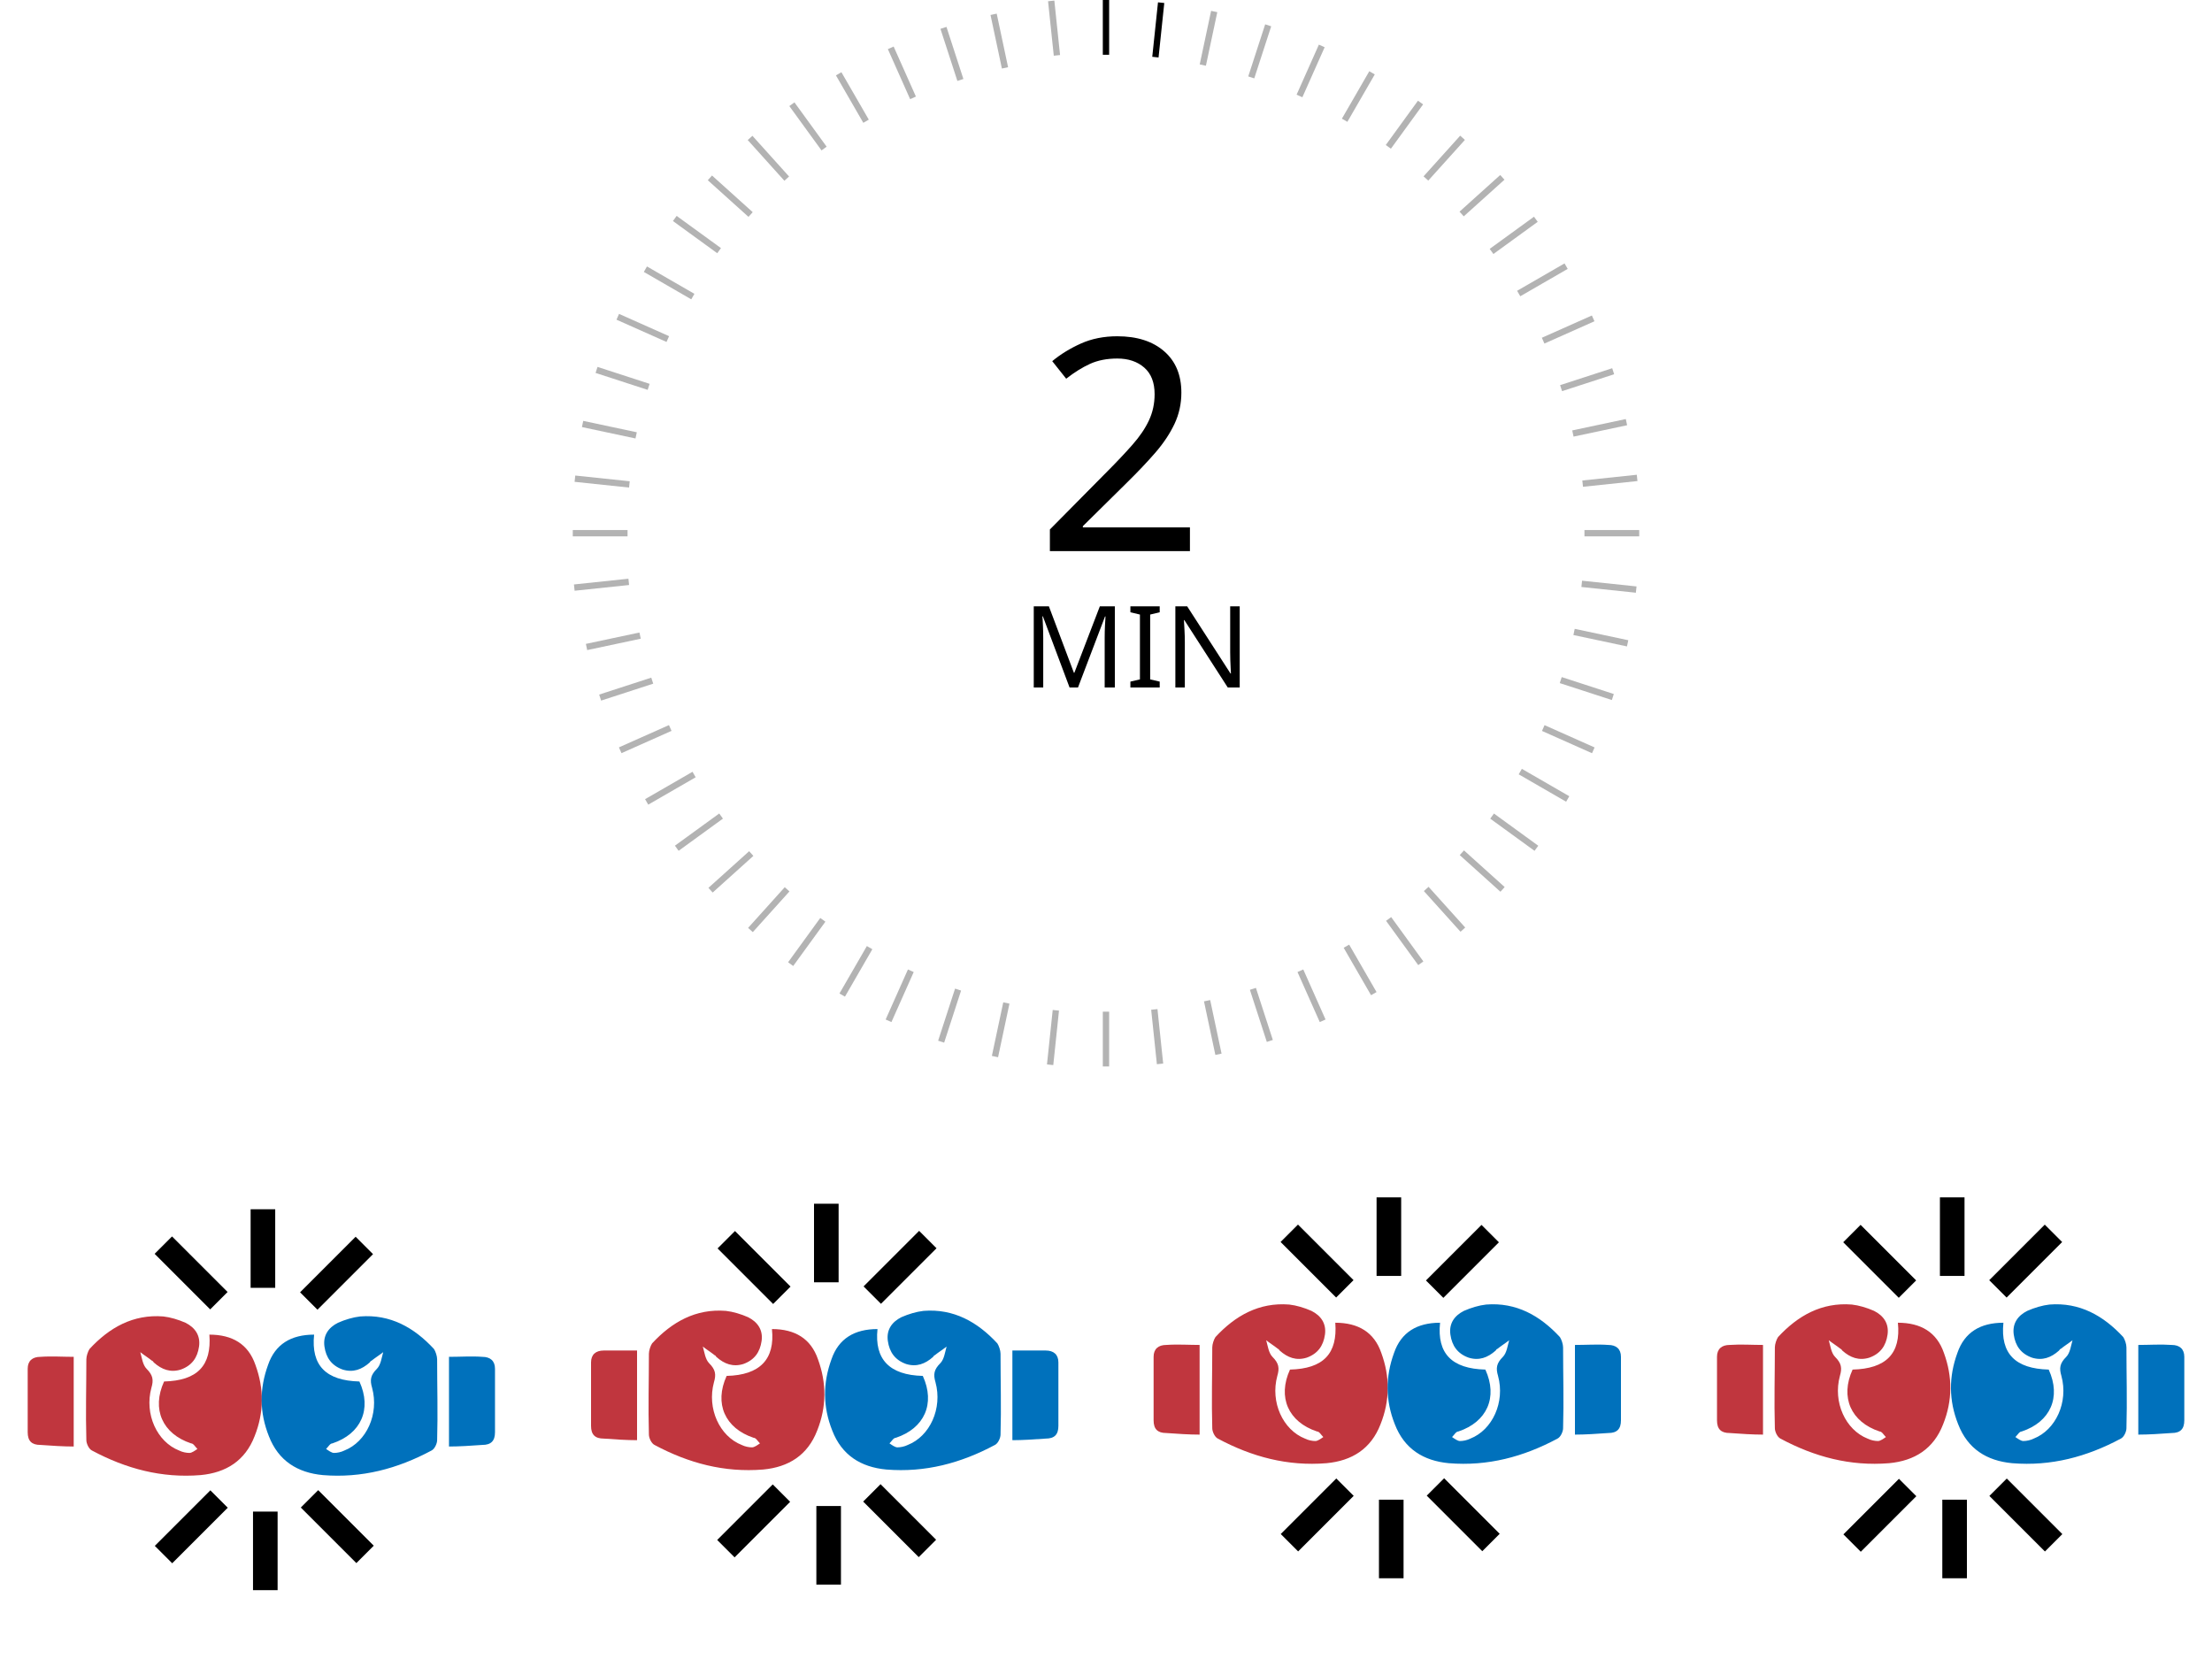
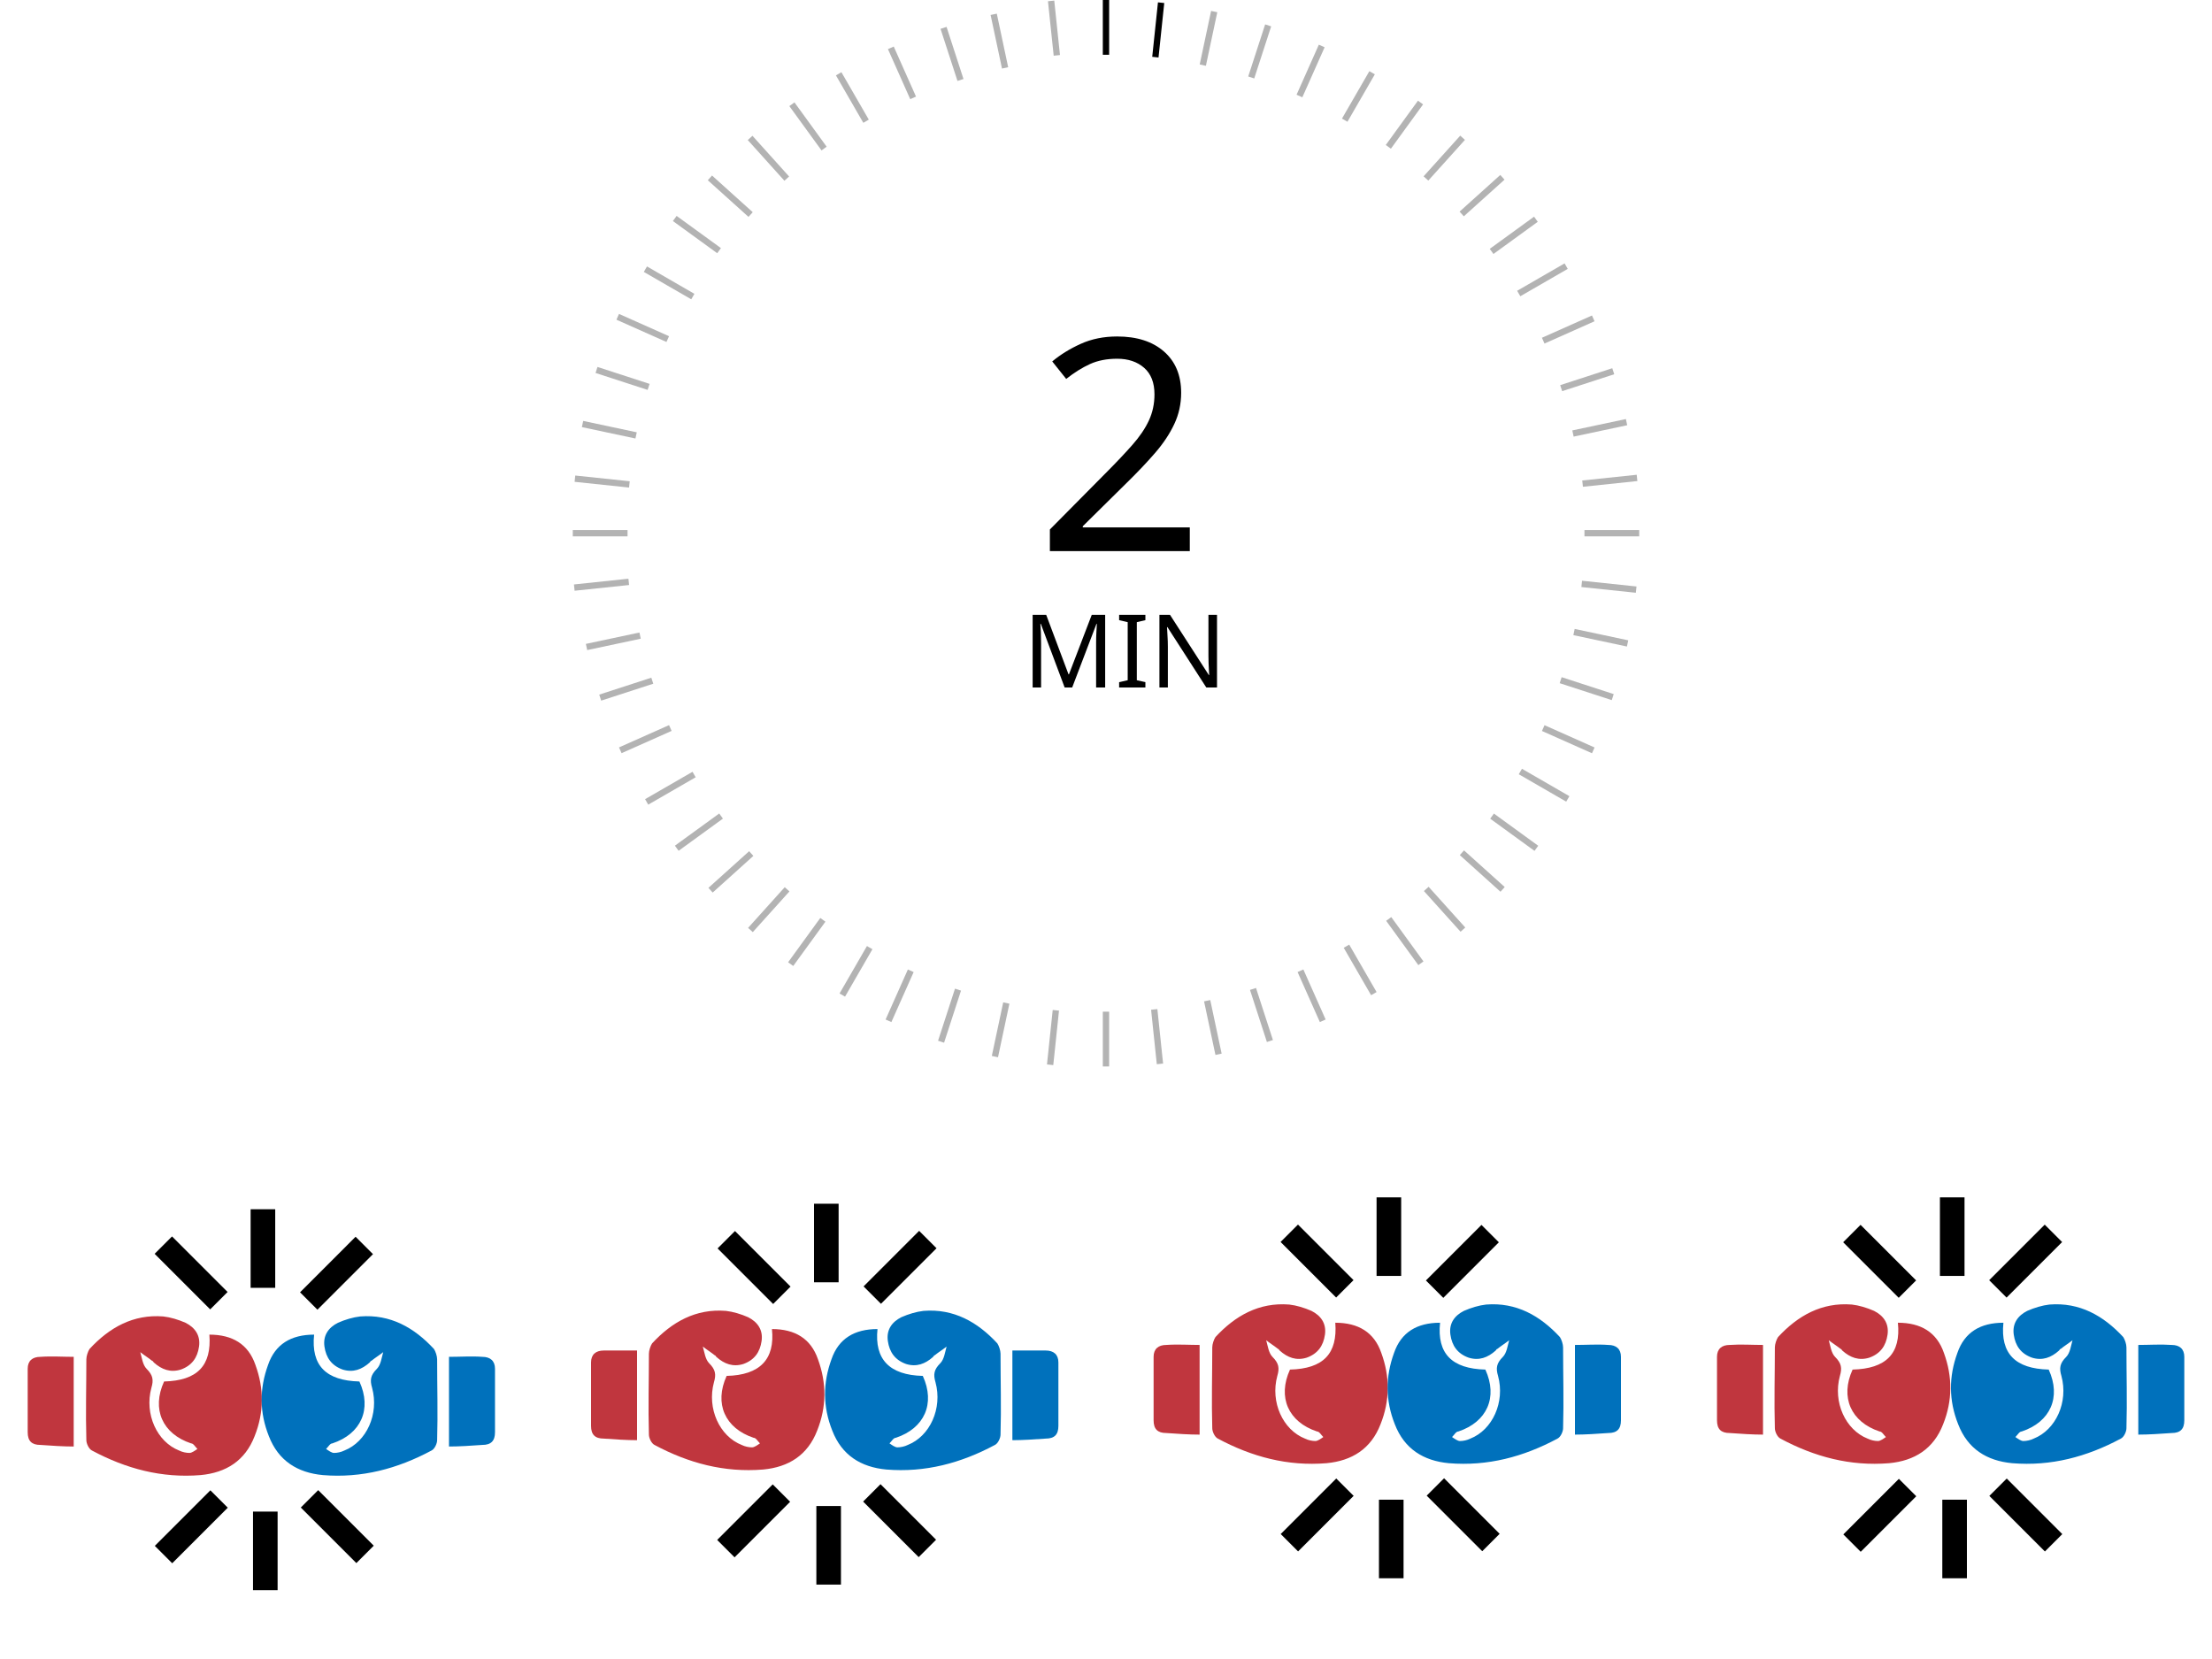
<svg xmlns="http://www.w3.org/2000/svg" version="1.1" id="Capa_1" x="0px" y="0px" viewBox="0 0 500 375" style="enable-background:new 0 0 500 375;" xml:space="preserve">
  <style type="text/css">
	.st0{fill:#C0363E;}
	.st1{fill:#0071BC;}
	.st2{fill:#B3B3B3;}
- 	.st3{font-family:'BarlowSemiCondensed-Light';}
- 	.st4{font-size:67.072px;}
- 	.st5{font-size:25.687px;}
+ 	.st3{font-family:'Arial-BoldMT';}
+ 	.st4{font-size:67px;}
+ 	.st5{font-family:'ArialMT';}
+ 	.st6{font-size:23px;}
</style>
  <g>
    <g>
      <g>
        <path class="st0" d="M47.33,301.68c5.2,0,8.79,2.15,10.4,6.82c1.97,5.38,1.97,10.76-0.18,16.14c-2.15,5.56-6.46,8.25-12.2,8.79     c-8.79,0.72-16.86-1.43-24.57-5.56c-0.72-0.36-1.26-1.61-1.26-2.33c-0.18-6.1,0-12.2,0-18.29c0-0.72,0.36-1.79,0.72-2.33     c4.48-4.84,9.86-7.89,16.68-7.35c1.61,0.18,3.41,0.72,5.02,1.43c2.15,1.08,3.41,2.87,3.05,5.38s-1.61,4.3-4.13,5.2     c-2.33,0.72-4.3,0-6.1-1.61c-0.18-0.18-0.18-0.36-0.36-0.36c-0.9-0.72-1.79-1.26-2.69-1.97c0.36,1.26,0.54,2.87,1.43,3.77     c1.43,1.43,1.61,2.51,1.08,4.3c-1.61,5.92,1.26,12.2,6.28,14.17c0.72,0.36,1.61,0.54,2.33,0.54c0.54,0,1.26-0.54,1.79-0.9     c-0.54-0.54-0.9-1.26-1.43-1.26c-6.46-2.15-8.97-7.71-6.1-13.99C44.64,312.08,47.86,308.67,47.33,301.68z" />
        <path class="st0" d="M16.66,306.7c0,6.82,0,13.27,0,20.27c-2.33,0-5.02-0.18-7.53-0.36c-1.97,0-2.87-0.9-2.87-2.87     c0-4.84,0-9.69,0-14.35c0-1.79,1.08-2.69,2.87-2.69C11.63,306.52,14.32,306.7,16.66,306.7z" />
        <g>
          <path class="st1" d="M71,301.68c-5.2,0-8.79,2.15-10.4,6.82c-1.97,5.38-1.97,10.76,0.18,16.14c2.15,5.56,6.46,8.25,12.2,8.79      c8.79,0.72,16.86-1.43,24.57-5.56c0.72-0.36,1.26-1.61,1.26-2.33c0.18-6.1,0-12.2,0-18.29c0-0.72-0.36-1.79-0.72-2.33      c-4.48-4.84-9.86-7.89-16.68-7.35c-1.61,0.18-3.41,0.72-5.02,1.43c-2.15,1.08-3.41,2.87-3.05,5.38s1.61,4.3,4.13,5.2      c2.33,0.72,4.3,0,6.1-1.61c0.18-0.18,0.18-0.36,0.36-0.36c0.9-0.72,1.79-1.26,2.69-1.97c-0.36,1.26-0.54,2.87-1.43,3.77      c-1.43,1.43-1.61,2.51-1.08,4.3c1.61,5.92-1.26,12.2-6.28,14.17c-0.72,0.36-1.61,0.54-2.33,0.54c-0.54,0-1.26-0.54-1.79-0.9      c0.54-0.54,0.9-1.26,1.43-1.26c6.46-2.15,8.97-7.71,6.1-13.99C73.69,312.08,70.28,308.67,71,301.68z" />
          <path class="st1" d="M101.49,306.7c0,6.82,0,13.27,0,20.27c2.33,0,5.02-0.18,7.53-0.36c1.97,0,2.87-0.9,2.87-2.87      c0-4.84,0-9.69,0-14.35c0-1.79-1.08-2.69-2.87-2.69C106.69,306.52,104,306.7,101.49,306.7z" />
        </g>
        <rect x="56.65" y="273.34" width="5.56" height="17.76" />
-         <rect x="67.2" y="285.02" transform="matrix(0.7071 -0.7071 0.7071 0.7071 -181.225 138.091)" width="17.76" height="5.56" />
-         <rect x="40.42" y="278.85" transform="matrix(0.7071 -0.7071 0.7071 0.7071 -190.8019 114.8219)" width="5.56" height="17.76" />
+         <rect x="67.19" y="285.02" transform="matrix(0.7071 -0.7071 0.7071 0.7071 -181.2258 138.0847)" width="17.76" height="5.56" />
+         <rect x="40.42" y="278.85" transform="matrix(0.7071 -0.7071 0.7071 0.7071 -190.8014 114.8189)" width="5.56" height="17.76" />
        <rect x="57.19" y="341.68" width="5.56" height="17.76" />
-         <rect x="34.36" y="342.34" transform="matrix(0.7071 -0.7071 0.7071 0.7071 -231.3716 131.6578)" width="17.76" height="5.56" />
-         <rect x="73.46" y="336.2" transform="matrix(0.7071 -0.7071 0.7071 0.7071 -221.6753 154.9814)" width="5.56" height="17.76" />
+         <rect x="34.36" y="342.34" transform="matrix(0.7071 -0.7071 0.7071 0.7071 -231.3692 131.6564)" width="17.76" height="5.56" />
+         <rect x="73.46" y="336.2" transform="matrix(0.7071 -0.7071 0.7071 0.7071 -221.677 154.9796)" width="5.56" height="17.76" />
      </g>
      <g>
        <path class="st0" d="M174.49,300.42c5.2,0,8.79,2.15,10.4,6.82c1.97,5.38,1.97,10.76-0.18,16.14c-2.15,5.56-6.46,8.25-12.2,8.79     c-8.79,0.72-16.86-1.43-24.57-5.56c-0.72-0.36-1.26-1.61-1.26-2.33c-0.18-6.1,0-12.2,0-18.29c0-0.72,0.36-1.79,0.72-2.33     c4.48-4.84,9.86-7.89,16.68-7.35c1.61,0.18,3.41,0.72,5.02,1.43c2.15,1.08,3.41,2.87,3.05,5.38s-1.61,4.3-4.13,5.2     c-2.33,0.72-4.3,0-6.1-1.61c-0.18-0.18-0.18-0.36-0.36-0.36c-0.9-0.72-1.79-1.26-2.69-1.97c0.36,1.26,0.54,2.87,1.43,3.77     c1.43,1.43,1.61,2.51,1.08,4.3c-1.61,5.92,1.26,12.2,6.28,14.17c0.72,0.36,1.61,0.54,2.33,0.54c0.54,0,1.26-0.54,1.79-0.9     c-0.54-0.54-0.9-1.26-1.43-1.26c-6.46-2.15-8.97-7.71-6.1-13.99C171.8,310.83,175.21,307.24,174.49,300.42z" />
        <path class="st0" d="M144,305.27c0,6.82,0,13.27,0,20.27c-2.33,0-5.02-0.18-7.53-0.36c-1.97,0-2.87-0.9-2.87-2.87     c0-4.84,0-9.69,0-14.35c0-1.79,1.08-2.69,2.87-2.69C138.98,305.27,141.49,305.27,144,305.27z" />
        <g>
          <path class="st1" d="M198.35,300.42c-5.2,0-8.79,2.15-10.4,6.82c-1.97,5.38-1.97,10.76,0.18,16.14      c2.15,5.56,6.46,8.25,12.2,8.79c8.79,0.72,16.86-1.43,24.57-5.56c0.72-0.36,1.26-1.61,1.26-2.33c0.18-6.1,0-12.2,0-18.29      c0-0.72-0.36-1.79-0.72-2.33c-4.48-4.84-9.86-7.89-16.68-7.35c-1.61,0.18-3.41,0.72-5.02,1.43c-2.15,1.08-3.41,2.87-3.05,5.38      s1.61,4.3,4.13,5.2c2.33,0.72,4.3,0,6.1-1.61c0.18-0.18,0.18-0.36,0.36-0.36c0.9-0.72,1.79-1.26,2.69-1.97      c-0.36,1.26-0.54,2.87-1.43,3.77c-1.43,1.43-1.61,2.51-1.08,4.3c1.61,5.92-1.26,12.2-6.28,14.17c-0.72,0.36-1.61,0.54-2.33,0.54      c-0.54,0-1.26-0.54-1.79-0.9c0.54-0.54,0.9-1.26,1.43-1.26c6.46-2.15,8.97-7.71,6.1-13.99      C201.04,310.83,197.63,307.24,198.35,300.42z" />
          <path class="st1" d="M228.84,305.27c0,6.82,0,13.27,0,20.27c2.33,0,5.02-0.18,7.53-0.36c1.97,0,2.87-0.9,2.87-2.87      c0-4.84,0-9.69,0-14.35c0-1.79-1.08-2.69-2.87-2.69C233.86,305.27,231.35,305.27,228.84,305.27z" />
        </g>
        <rect x="184" y="272.09" width="5.56" height="17.76" />
-         <rect x="194.57" y="283.69" transform="matrix(0.7071 -0.7071 0.7071 0.7071 -142.9764 227.7644)" width="17.76" height="5.56" />
-         <rect x="167.67" y="277.63" transform="matrix(0.7071 -0.7071 0.7071 0.7071 -152.6704 204.4404)" width="5.56" height="17.76" />
+         <rect x="194.57" y="283.69" transform="matrix(0.7071 -0.7071 0.7071 0.7071 -142.9738 227.7627)" width="17.76" height="5.56" />
+         <rect x="167.67" y="277.63" transform="matrix(0.7071 -0.7071 0.7071 0.7071 -152.6667 204.4406)" width="5.56" height="17.76" />
        <rect x="184.53" y="340.42" width="5.56" height="17.76" />
-         <rect x="161.48" y="341" transform="matrix(0.7071 -0.7071 0.7071 0.7071 -193.1897 221.1558)" width="17.76" height="5.56" />
-         <rect x="200.58" y="334.85" transform="matrix(0.7071 -0.7071 0.7071 0.7071 -183.4928 244.4722)" width="5.56" height="17.76" />
+         <rect x="161.48" y="341" transform="matrix(0.7071 -0.7071 0.7071 0.7071 -193.1919 221.1497)" width="17.76" height="5.56" />
+         <rect x="200.57" y="334.85" transform="matrix(0.7071 -0.7071 0.7071 0.7071 -183.4954 244.4662)" width="5.56" height="17.76" />
      </g>
      <g>
        <path class="st0" d="M301.83,298.99c5.2,0,8.79,2.15,10.4,6.82c1.97,5.38,1.97,10.76-0.18,16.14c-2.15,5.56-6.46,8.25-12.2,8.79     c-8.79,0.72-16.86-1.43-24.57-5.56c-0.72-0.36-1.26-1.61-1.26-2.33c-0.18-6.1,0-12.2,0-18.29c0-0.72,0.36-1.79,0.72-2.33     c4.48-4.84,9.86-7.89,16.68-7.35c1.61,0.18,3.41,0.72,5.02,1.43c2.15,1.08,3.41,2.87,3.05,5.38s-1.61,4.3-4.13,5.2     c-2.33,0.72-4.3,0-6.1-1.61c-0.18-0.18-0.18-0.36-0.36-0.36c-0.9-0.72-1.79-1.26-2.69-1.97c0.36,1.26,0.54,2.87,1.43,3.77     c1.43,1.43,1.61,2.51,1.08,4.3c-1.61,5.92,1.26,12.2,6.28,14.17c0.72,0.36,1.61,0.54,2.33,0.54c0.54,0,1.26-0.54,1.79-0.9     c-0.54-0.54-0.9-1.26-1.43-1.26c-6.46-2.15-8.97-7.71-6.1-13.99C299.14,309.39,302.37,305.98,301.83,298.99z" />
        <path class="st0" d="M271.16,304.01c0,6.82,0,13.27,0,20.27c-2.33,0-5.02-0.18-7.53-0.36c-1.97,0-2.87-0.9-2.87-2.87     c0-4.84,0-9.69,0-14.35c0-1.79,1.08-2.69,2.87-2.69C266.14,303.83,268.83,304.01,271.16,304.01z" />
        <g>
          <path class="st1" d="M325.51,298.99c-5.2,0-8.79,2.15-10.4,6.82c-1.97,5.38-1.97,10.76,0.18,16.14      c2.15,5.56,6.46,8.25,12.2,8.79c8.79,0.72,16.86-1.43,24.57-5.56c0.72-0.36,1.26-1.61,1.26-2.33c0.18-6.1,0-12.2,0-18.29      c0-0.72-0.36-1.79-0.72-2.33c-4.48-4.84-9.86-7.89-16.68-7.35c-1.61,0.18-3.41,0.72-5.02,1.43c-2.15,1.08-3.41,2.87-3.05,5.38      s1.61,4.3,4.13,5.2c2.33,0.72,4.3,0,6.1-1.61c0.18-0.18,0.18-0.36,0.36-0.36c0.9-0.72,1.79-1.26,2.69-1.97      c-0.36,1.26-0.54,2.87-1.43,3.77c-1.43,1.43-1.61,2.51-1.08,4.3c1.61,5.92-1.26,12.2-6.28,14.17c-0.72,0.36-1.61,0.54-2.33,0.54      c-0.54,0-1.26-0.54-1.79-0.9c0.54-0.54,0.9-1.26,1.43-1.26c6.46-2.15,8.97-7.71,6.1-13.99      C328.2,309.39,324.79,305.98,325.51,298.99z" />
          <path class="st1" d="M356,304.01c0,6.82,0,13.27,0,20.27c2.33,0,5.02-0.18,7.53-0.36c1.97,0,2.87-0.9,2.87-2.87      c0-4.84,0-9.69,0-14.35c0-1.79-1.08-2.69-2.87-2.69C361.2,303.83,358.51,304.01,356,304.01z" />
        </g>
        <rect x="311.16" y="270.65" width="5.56" height="17.76" />
-         <rect x="321.69" y="282.34" transform="matrix(0.7071 -0.7071 0.7071 0.7071 -104.7869 317.2612)" width="17.76" height="5.56" />
-         <rect x="294.93" y="276.17" transform="matrix(0.7071 -0.7071 0.7071 0.7071 -114.3618 293.9996)" width="5.56" height="17.76" />
+         <rect x="321.68" y="282.34" transform="matrix(0.7071 -0.7071 0.7071 0.7071 -104.7904 317.2526)" width="17.76" height="5.56" />
+         <rect x="294.93" y="276.17" transform="matrix(0.7071 -0.7071 0.7071 0.7071 -114.363 293.9992)" width="5.56" height="17.76" />
        <rect x="311.7" y="338.99" width="5.56" height="17.76" />
-         <rect x="288.87" y="339.66" transform="matrix(0.7071 -0.7071 0.7071 0.7071 -154.9342 310.8379)" width="17.76" height="5.56" />
-         <rect x="327.97" y="333.51" transform="matrix(0.7071 -0.7071 0.7071 0.7071 -145.2325 334.157)" width="5.56" height="17.76" />
+         <rect x="288.86" y="339.66" transform="matrix(0.7071 -0.7071 0.7071 0.7071 -154.9376 310.8316)" width="17.76" height="5.56" />
+         <rect x="327.96" y="333.51" transform="matrix(0.7071 -0.7071 0.7071 0.7071 -145.2371 334.1519)" width="5.56" height="17.76" />
      </g>
      <g>
        <path class="st0" d="M429,298.99c5.2,0,8.79,2.15,10.4,6.82c1.97,5.38,1.97,10.76-0.18,16.14c-2.15,5.56-6.46,8.25-12.2,8.79     c-8.79,0.72-16.86-1.43-24.57-5.56c-0.72-0.36-1.26-1.61-1.26-2.33c-0.18-6.1,0-12.2,0-18.29c0-0.72,0.36-1.79,0.72-2.33     c4.48-4.84,9.86-7.89,16.68-7.35c1.61,0.18,3.41,0.72,5.02,1.43c2.15,1.08,3.41,2.87,3.05,5.38c-0.36,2.51-1.61,4.3-4.13,5.2     c-2.33,0.72-4.3,0-6.1-1.61c-0.18-0.18-0.18-0.36-0.36-0.36c-0.9-0.72-1.79-1.26-2.69-1.97c0.36,1.26,0.54,2.87,1.43,3.77     c1.43,1.43,1.61,2.51,1.08,4.3c-1.61,5.92,1.26,12.2,6.28,14.17c0.72,0.36,1.61,0.54,2.33,0.54c0.54,0,1.26-0.54,1.79-0.9     c-0.54-0.54-0.9-1.26-1.43-1.26c-6.46-2.15-8.97-7.71-6.1-13.99C426.31,309.39,429.72,305.98,429,298.99z" />
        <path class="st0" d="M398.51,304.01c0,6.82,0,13.27,0,20.27c-2.33,0-5.02-0.18-7.53-0.36c-1.97,0-2.87-0.9-2.87-2.87     c0-4.84,0-9.69,0-14.35c0-1.79,1.08-2.69,2.87-2.69C393.49,303.83,396,304.01,398.51,304.01z" />
        <g>
          <path class="st1" d="M452.85,298.99c-5.2,0-8.79,2.15-10.4,6.82c-1.97,5.38-1.97,10.76,0.18,16.14      c2.15,5.56,6.46,8.25,12.2,8.79c8.79,0.72,16.86-1.43,24.57-5.56c0.72-0.36,1.26-1.61,1.26-2.33c0.18-6.1,0-12.2,0-18.29      c0-0.72-0.36-1.79-0.72-2.33c-4.48-4.84-9.86-7.89-16.68-7.35c-1.61,0.18-3.41,0.72-5.02,1.43c-2.15,1.08-3.41,2.87-3.05,5.38      c0.36,2.51,1.61,4.3,4.13,5.2c2.33,0.72,4.3,0,6.1-1.61c0.18-0.18,0.18-0.36,0.36-0.36c0.9-0.72,1.79-1.26,2.69-1.97      c-0.36,1.26-0.54,2.87-1.43,3.77c-1.43,1.43-1.61,2.51-1.08,4.3c1.61,5.92-1.26,12.2-6.28,14.17c-0.72,0.36-1.61,0.54-2.33,0.54      c-0.54,0-1.26-0.54-1.79-0.9c0.54-0.54,0.9-1.26,1.43-1.26c6.46-2.15,8.97-7.71,6.1-13.99      C455.54,309.39,452.14,305.98,452.85,298.99z" />
          <path class="st1" d="M483.34,304.01c0,6.82,0,13.27,0,20.27c2.33,0,5.02-0.18,7.53-0.36c1.97,0,2.87-0.9,2.87-2.87      c0-4.84,0-9.69,0-14.35c0-1.79-1.08-2.69-2.87-2.69C488.37,303.83,485.86,304.01,483.34,304.01z" />
        </g>
        <rect x="438.5" y="270.65" width="5.56" height="17.76" />
-         <rect x="449.01" y="282.28" transform="matrix(0.7071 -0.7071 0.7071 0.7071 -67.454 407.2688)" width="17.76" height="5.56" />
-         <rect x="422.11" y="276.23" transform="matrix(0.7071 -0.7071 0.7071 0.7071 -77.1589 383.9468)" width="5.56" height="17.76" />
+         <rect x="449" y="282.28" transform="matrix(0.7071 -0.7071 0.7071 0.7071 -67.4559 407.264)" width="17.76" height="5.56" />
+         <rect x="422.1" y="276.23" transform="matrix(0.7071 -0.7071 0.7071 0.7071 -77.161 383.9407)" width="5.56" height="17.76" />
        <rect x="439.04" y="338.99" width="5.56" height="17.76" />
-         <rect x="416.05" y="339.73" transform="matrix(0.7071 -0.7071 0.7071 0.7071 -117.7319 400.7929)" width="17.76" height="5.56" />
-         <rect x="455.15" y="333.57" transform="matrix(0.7071 -0.7071 0.7071 0.7071 -108.0235 424.1079)" width="5.56" height="17.76" />
+         <rect x="416.03" y="339.74" transform="matrix(0.7071 -0.7071 0.7071 0.7071 -117.7404 400.7796)" width="17.76" height="5.56" />
+         <rect x="455.14" y="333.57" transform="matrix(0.7071 -0.7071 0.7071 0.7071 -108.0252 424.1002)" width="5.56" height="17.76" />
      </g>
    </g>
    <g>
      <g>
        <g>
-           <rect x="328.79" y="43.52" transform="matrix(0.7432 -0.6691 0.6691 0.7432 56.4344 235.4905)" class="st2" width="12.38" height="1.43" />
-         </g>
-         <g>
-           <rect x="335.96" y="52.49" transform="matrix(0.8091 -0.5877 0.5877 0.8091 34.0539 211.2326)" class="st2" width="12.38" height="1.43" />
-         </g>
-         <g>
-           <rect x="342.45" y="62.54" transform="matrix(0.8661 -0.4999 0.4999 0.8661 15.0667 182.7544)" class="st2" width="12.38" height="1.43" />
-         </g>
-         <g>
-           <rect x="348.26" y="73.77" transform="matrix(0.9136 -0.4067 0.4067 0.9136 0.3451 150.5887)" class="st2" width="12.38" height="1.43" />
-         </g>
-         <g>
-           <rect x="352.55" y="85.11" transform="matrix(0.9511 -0.309 0.309 0.9511 -8.9632 115.0472)" class="st2" width="12.38" height="1.43" />
-         </g>
-         <g>
-           <rect x="355.39" y="95.99" transform="matrix(0.9782 -0.2078 0.2078 0.9782 -12.2023 77.2452)" class="st2" width="12.38" height="1.43" />
-         </g>
-         <g>
-           <rect x="357.72" y="107.96" transform="matrix(0.9945 -0.1045 0.1045 0.9945 -9.364 38.6246)" class="st2" width="12.38" height="1.43" />
+           <rect x="328.81" y="43.51" transform="matrix(0.7432 -0.6691 0.6691 0.7432 56.4393 235.5016)" class="st2" width="12.38" height="1.43" />
+         </g>
+         <g>
+           <rect x="335.97" y="52.48" transform="matrix(0.8091 -0.5877 0.5877 0.8091 34.0638 211.2401)" class="st2" width="12.38" height="1.43" />
+         </g>
+         <g>
+           <rect x="342.46" y="62.54" transform="matrix(0.8661 -0.4999 0.4999 0.8661 15.067 182.7563)" class="st2" width="12.38" height="1.43" />
+         </g>
+         <g>
+           <rect x="348.28" y="73.77" transform="matrix(0.9136 -0.4067 0.4067 0.9136 0.3463 150.597)" class="st2" width="12.38" height="1.43" />
+         </g>
+         <g>
+           <rect x="352.57" y="85.11" transform="matrix(0.9511 -0.309 0.309 0.9511 -8.9632 115.0537)" class="st2" width="12.38" height="1.43" />
+         </g>
+         <g>
+           <rect x="355.41" y="95.99" transform="matrix(0.9782 -0.2078 0.2078 0.9782 -12.2021 77.2493)" class="st2" width="12.38" height="1.43" />
+         </g>
+         <g>
+           <rect x="357.7" y="107.96" transform="matrix(0.9945 -0.1045 0.1045 0.9945 -9.3642 38.6226)" class="st2" width="12.38" height="1.43" />
        </g>
        <g>
          <rect x="358.15" y="119.81" class="st2" width="12.38" height="1.43" />
        </g>
        <g>
-           <rect x="362.98" y="126.42" transform="matrix(0.1046 -0.9945 0.9945 0.1046 193.7683 480.4438)" class="st2" width="1.43" height="12.38" />
-         </g>
-         <g>
-           <rect x="361.15" y="137.93" transform="matrix(0.208 -0.9781 0.9781 0.208 145.623 468.0928)" class="st2" width="1.43" height="12.38" />
-         </g>
-         <g>
-           <rect x="357.97" y="149.44" transform="matrix(0.3091 -0.951 0.951 0.3091 99.8036 448.6468)" class="st2" width="1.43" height="12.38" />
-         </g>
-         <g>
-           <rect x="353.79" y="160.89" transform="matrix(0.4068 -0.9135 0.9135 0.4068 57.655 422.9578)" class="st2" width="1.43" height="12.38" />
-         </g>
-         <g>
-           <rect x="348.28" y="171.32" transform="matrix(0.5001 -0.866 0.866 0.5001 20.7498 390.9606)" class="st2" width="1.43" height="12.38" />
-         </g>
-         <g>
-           <rect x="341.57" y="181.92" transform="matrix(0.5878 -0.809 0.809 0.5878 -11.0963 354.4452)" class="st2" width="1.43" height="12.38" />
-         </g>
-         <g>
-           <rect x="334.32" y="190.71" transform="matrix(0.6692 -0.7431 0.7431 0.6692 -35.4839 314.0967)" class="st2" width="1.43" height="12.38" />
-         </g>
-         <g>
-           <rect x="325.8" y="199.35" transform="matrix(0.7432 -0.6691 0.6691 0.7432 -53.6696 271.2488)" class="st2" width="1.43" height="12.38" />
-         </g>
-         <g>
-           <rect x="316.8" y="206.54" transform="matrix(0.8091 -0.5877 0.5877 0.8091 -64.402 227.213)" class="st2" width="1.43" height="12.38" />
-         </g>
-         <g>
-           <rect x="306.72" y="213.05" transform="matrix(0.8661 -0.4999 0.4999 0.8661 -68.4291 183.0423)" class="st2" width="1.43" height="12.38" />
-         </g>
-         <g>
-           <rect x="295.73" y="218.89" transform="matrix(0.9136 -0.4067 0.4067 0.9136 -65.9152 140.0157)" class="st2" width="1.43" height="12.38" />
-         </g>
-         <g>
-           <rect x="284.39" y="223.21" transform="matrix(0.9511 -0.309 0.309 0.9511 -56.9291 99.3204)" class="st2" width="1.43" height="12.38" />
-         </g>
-         <g>
-           <rect x="273.41" y="226.06" transform="matrix(0.9782 -0.2078 0.2078 0.9782 -42.2759 62.0309)" class="st2" width="1.43" height="12.38" />
-         </g>
-         <g>
-           <rect x="260.86" y="228.14" transform="matrix(0.9945 -0.1045 0.1045 0.9945 -23.0553 28.6187)" class="st2" width="1.43" height="12.38" />
+           <rect x="362.97" y="126.43" transform="matrix(0.1046 -0.9945 0.9945 0.1046 193.7528 480.4433)" class="st2" width="1.43" height="12.38" />
+         </g>
+         <g>
+           <rect x="361.13" y="137.95" transform="matrix(0.208 -0.9781 0.9781 0.208 145.5964 468.0914)" class="st2" width="1.43" height="12.38" />
+         </g>
+         <g>
+           <rect x="357.95" y="149.46" transform="matrix(0.3091 -0.951 0.951 0.3091 99.7703 448.6404)" class="st2" width="1.43" height="12.38" />
+         </g>
+         <g>
+           <rect x="353.78" y="160.9" transform="matrix(0.4068 -0.9135 0.9135 0.4068 57.6433 422.9535)" class="st2" width="1.43" height="12.38" />
+         </g>
+         <g>
+           <rect x="348.3" y="171.31" transform="matrix(0.5001 -0.866 0.866 0.5001 20.7679 390.9684)" class="st2" width="1.43" height="12.38" />
+         </g>
+         <g>
+           <rect x="341.56" y="181.92" transform="matrix(0.5878 -0.809 0.809 0.5878 -11.0993 354.4435)" class="st2" width="1.43" height="12.38" />
+         </g>
+         <g>
+           <rect x="334.33" y="190.71" transform="matrix(0.6692 -0.7431 0.7431 0.6692 -35.4794 314.103)" class="st2" width="1.43" height="12.38" />
+         </g>
+         <g>
+           <rect x="325.81" y="199.34" transform="matrix(0.7432 -0.6691 0.6691 0.7432 -53.6588 271.259)" class="st2" width="1.43" height="12.38" />
+         </g>
+         <g>
+           <rect x="316.82" y="206.54" transform="matrix(0.8091 -0.5877 0.5877 0.8091 -64.3966 227.2224)" class="st2" width="1.43" height="12.38" />
+         </g>
+         <g>
+           <rect x="306.73" y="213.05" transform="matrix(0.8661 -0.4999 0.4999 0.8661 -68.4273 183.047)" class="st2" width="1.43" height="12.38" />
+         </g>
+         <g>
+           <rect x="295.75" y="218.89" transform="matrix(0.9136 -0.4067 0.4067 0.9136 -65.9144 140.0229)" class="st2" width="1.43" height="12.38" />
+         </g>
+         <g>
+           <rect x="284.41" y="223.23" transform="matrix(0.9511 -0.309 0.309 0.9511 -56.9343 99.328)" class="st2" width="1.43" height="12.38" />
+         </g>
+         <g>
+           <rect x="273.43" y="226.06" transform="matrix(0.9782 -0.2078 0.2078 0.9782 -42.2774 62.0348)" class="st2" width="1.43" height="12.38" />
+         </g>
+         <g>
+           <rect x="260.84" y="228.14" transform="matrix(0.9945 -0.1045 0.1045 0.9945 -23.0555 28.6166)" class="st2" width="1.43" height="12.38" />
        </g>
        <g>
          <rect x="249.28" y="228.68" class="st2" width="1.43" height="12.38" />
        </g>
        <g>
-           <rect x="231.83" y="233.81" transform="matrix(0.1046 -0.9945 0.9945 0.1046 -20.1146 446.7004)" class="st2" width="12.38" height="1.43" />
-         </g>
-         <g>
-           <rect x="220.01" y="232.05" transform="matrix(0.208 -0.9781 0.9781 0.208 -48.527 405.6023)" class="st2" width="12.38" height="1.43" />
-         </g>
-         <g>
-           <rect x="208.47" y="228.85" transform="matrix(0.3091 -0.951 0.951 0.3091 -70.0178 362.7556)" class="st2" width="12.38" height="1.43" />
-         </g>
-         <g>
-           <rect x="197.18" y="224.37" transform="matrix(0.4068 -0.9135 0.9135 0.4068 -84.9821 319.2982)" class="st2" width="12.38" height="1.43" />
-         </g>
-         <g>
-           <rect x="187.27" y="218.85" transform="matrix(0.5001 -0.866 0.866 0.5001 -93.4224 277.2965)" class="st2" width="12.38" height="1.43" />
-         </g>
-         <g>
-           <rect x="176.17" y="212.21" transform="matrix(0.5878 -0.809 0.809 0.5878 -97.0917 235.2948)" class="st2" width="12.38" height="1.43" />
-         </g>
-         <g>
-           <rect x="167.58" y="204.9" transform="matrix(0.6692 -0.7431 0.7431 0.6692 -95.3051 197.1497)" class="st2" width="12.38" height="1.43" />
-         </g>
-         <g>
-           <rect x="159.02" y="196.36" transform="matrix(0.7432 -0.6691 0.6691 0.7432 -89.4334 161.1537)" class="st2" width="12.38" height="1.43" />
-         </g>
-         <g>
-           <rect x="151.79" y="187.38" transform="matrix(0.8091 -0.5877 0.5877 0.8091 -80.3802 128.756)" class="st2" width="12.38" height="1.43" />
-         </g>
-         <g>
-           <rect x="145.34" y="177.45" transform="matrix(0.8661 -0.4999 0.4999 0.8661 -68.7722 99.6091)" class="st2" width="12.38" height="1.43" />
-         </g>
-         <g>
-           <rect x="139.65" y="166.35" transform="matrix(0.9136 -0.4067 0.4067 0.9136 -55.3382 73.753)" class="st2" width="12.38" height="1.43" />
-         </g>
-         <g>
-           <rect x="135.35" y="155.05" transform="matrix(0.9511 -0.309 0.309 0.9511 -41.2049 51.3557)" class="st2" width="12.38" height="1.43" />
-         </g>
-         <g>
-           <rect x="132.44" y="144.24" transform="matrix(0.9782 -0.2078 0.2078 0.9782 -27.0952 31.9713)" class="st2" width="12.38" height="1.43" />
-         </g>
-         <g>
-           <rect x="129.78" y="131.46" transform="matrix(0.9945 -0.1045 0.1045 0.9945 -13.0678 14.9325)" class="st2" width="12.38" height="1.43" />
+           <rect x="231.83" y="233.81" transform="matrix(0.1046 -0.9945 0.9945 0.1046 -20.1141 446.7028)" class="st2" width="12.38" height="1.43" />
+         </g>
+         <g>
+           <rect x="220" y="232.06" transform="matrix(0.208 -0.9781 0.9781 0.208 -48.5474 405.5967)" class="st2" width="12.38" height="1.43" />
+         </g>
+         <g>
+           <rect x="208.45" y="228.86" transform="matrix(0.3091 -0.951 0.951 0.3091 -70.0379 362.7452)" class="st2" width="12.38" height="1.43" />
+         </g>
+         <g>
+           <rect x="197.17" y="224.37" transform="matrix(0.4068 -0.9135 0.9135 0.4068 -84.9916 319.2926)" class="st2" width="12.38" height="1.43" />
+         </g>
+         <g>
+           <rect x="187.29" y="218.85" transform="matrix(0.5001 -0.866 0.866 0.5001 -93.414 277.3105)" class="st2" width="12.38" height="1.43" />
+         </g>
+         <g>
+           <rect x="176.17" y="212.21" transform="matrix(0.5878 -0.809 0.809 0.5878 -97.0862 235.2942)" class="st2" width="12.38" height="1.43" />
+         </g>
+         <g>
+           <rect x="167.58" y="204.9" transform="matrix(0.6692 -0.7431 0.7431 0.6692 -95.3085 197.1492)" class="st2" width="12.38" height="1.43" />
+         </g>
+         <g>
+           <rect x="159.02" y="196.36" transform="matrix(0.7432 -0.6691 0.6691 0.7432 -89.4332 161.1554)" class="st2" width="12.38" height="1.43" />
+         </g>
+         <g>
+           <rect x="151.79" y="187.38" transform="matrix(0.8091 -0.5877 0.5877 0.8091 -80.3832 128.7557)" class="st2" width="12.38" height="1.43" />
+         </g>
+         <g>
+           <rect x="145.34" y="177.45" transform="matrix(0.8661 -0.4999 0.4999 0.8661 -68.7727 99.6087)" class="st2" width="12.38" height="1.43" />
+         </g>
+         <g>
+           <rect x="139.67" y="166.36" transform="matrix(0.9136 -0.4067 0.4067 0.9136 -55.3408 73.7593)" class="st2" width="12.38" height="1.43" />
+         </g>
+         <g>
+           <rect x="135.36" y="155.06" transform="matrix(0.9511 -0.309 0.309 0.9511 -41.2049 51.3587)" class="st2" width="12.38" height="1.43" />
+         </g>
+         <g>
+           <rect x="132.44" y="144.24" transform="matrix(0.9782 -0.2078 0.2078 0.9782 -27.0956 31.9714)" class="st2" width="12.38" height="1.43" />
+         </g>
+         <g>
+           <rect x="129.78" y="131.46" transform="matrix(0.9945 -0.1045 0.1045 0.9945 -13.0678 14.9326)" class="st2" width="12.38" height="1.43" />
        </g>
        <g>
          <rect x="129.47" y="119.81" class="st2" width="12.38" height="1.43" />
        </g>
        <g>
-           <rect x="135.4" y="102.66" transform="matrix(0.1046 -0.9945 0.9945 0.1046 13.6233 232.8295)" class="st2" width="1.43" height="12.38" />
-         </g>
-         <g>
-           <rect x="137.03" y="90.93" transform="matrix(0.208 -0.9781 0.9781 0.208 14.0956 211.6498)" class="st2" width="1.43" height="12.38" />
-         </g>
-         <g>
-           <rect x="140.02" y="79.33" transform="matrix(0.3091 -0.951 0.951 0.3091 15.9013 192.9345)" class="st2" width="1.43" height="12.38" />
-         </g>
-         <g>
-           <rect x="144.58" y="67.93" transform="matrix(0.4068 -0.9135 0.9135 0.4068 18.4799 176.6982)" class="st2" width="1.43" height="12.38" />
-         </g>
-         <g>
-           <rect x="150.53" y="57.75" transform="matrix(0.5001 -0.866 0.866 0.5001 20.2388 162.9449)" class="st2" width="1.43" height="12.38" />
-         </g>
-         <g>
-           <rect x="156.82" y="46.83" transform="matrix(0.5878 -0.809 0.809 0.5878 22.0453 149.3012)" class="st2" width="1.43" height="12.38" />
-         </g>
-         <g>
-           <rect x="164.35" y="38.16" transform="matrix(0.6692 -0.7431 0.7431 0.6692 21.6482 137.3287)" class="st2" width="1.43" height="12.38" />
-         </g>
-         <g>
-           <rect x="172.97" y="29.59" transform="matrix(0.7432 -0.6691 0.6691 0.7432 20.6661 125.3971)" class="st2" width="1.43" height="12.38" />
-         </g>
-         <g>
-           <rect x="181.92" y="22.38" transform="matrix(0.8091 -0.5877 0.5877 0.8091 18.076 112.786)" class="st2" width="1.43" height="12.38" />
-         </g>
-         <g>
-           <rect x="191.95" y="15.85" transform="matrix(0.8661 -0.4999 0.4999 0.8661 14.7824 99.2657)" class="st2" width="1.43" height="12.38" />
-         </g>
-         <g>
-           <rect x="203.14" y="10.28" transform="matrix(0.9136 -0.4067 0.4067 0.9136 10.9224 84.3271)" class="st2" width="1.43" height="12.38" />
-         </g>
-         <g>
-           <rect x="214.45" y="6" transform="matrix(0.9511 -0.309 0.309 0.9511 6.7627 67.079)" class="st2" width="1.43" height="12.38" />
-         </g>
-         <g>
-           <rect x="225.16" y="3.1" transform="matrix(0.9782 -0.2078 0.2078 0.9782 3 47.1375)" class="st2" width="1.43" height="12.38" />
-         </g>
-         <g>
-           <rect x="237.55" y="0.17" transform="matrix(0.9945 -0.1045 0.1045 0.9945 0.64 24.9346)" class="st2" width="1.43" height="12.38" />
+           <rect x="135.4" y="102.66" transform="matrix(0.1046 -0.9945 0.9945 0.1046 13.6235 232.8277)" class="st2" width="1.43" height="12.38" />
+         </g>
+         <g>
+           <rect x="137.02" y="90.94" transform="matrix(0.208 -0.9781 0.9781 0.208 14.0784 211.6464)" class="st2" width="1.43" height="12.38" />
+         </g>
+         <g>
+           <rect x="140.01" y="79.34" transform="matrix(0.3091 -0.951 0.951 0.3091 15.8875 192.9296)" class="st2" width="1.43" height="12.38" />
+         </g>
+         <g>
+           <rect x="144.57" y="67.93" transform="matrix(0.4068 -0.9135 0.9135 0.4068 18.4724 176.6936)" class="st2" width="1.43" height="12.38" />
+         </g>
+         <g>
+           <rect x="150.53" y="57.75" transform="matrix(0.5001 -0.866 0.866 0.5001 20.2387 162.9422)" class="st2" width="1.43" height="12.38" />
+         </g>
+         <g>
+           <rect x="156.82" y="46.83" transform="matrix(0.5878 -0.809 0.809 0.5878 22.0398 149.3022)" class="st2" width="1.43" height="12.38" />
+         </g>
+         <g>
+           <rect x="164.35" y="38.16" transform="matrix(0.6692 -0.7431 0.7431 0.6692 21.6509 137.332)" class="st2" width="1.43" height="12.38" />
+         </g>
+         <g>
+           <rect x="172.98" y="29.59" transform="matrix(0.7432 -0.6691 0.6691 0.7432 20.6668 125.4036)" class="st2" width="1.43" height="12.38" />
+         </g>
+         <g>
+           <rect x="181.92" y="22.38" transform="matrix(0.8091 -0.5877 0.5877 0.8091 18.0787 112.7897)" class="st2" width="1.43" height="12.38" />
+         </g>
+         <g>
+           <rect x="191.95" y="15.85" transform="matrix(0.8661 -0.4999 0.4999 0.8661 14.7828 99.2644)" class="st2" width="1.43" height="12.38" />
+         </g>
+         <g>
+           <rect x="203.16" y="10.28" transform="matrix(0.9136 -0.4067 0.4067 0.9136 10.9245 84.3355)" class="st2" width="1.43" height="12.38" />
+         </g>
+         <g>
+           <rect x="214.47" y="6" transform="matrix(0.9511 -0.309 0.309 0.9511 6.7641 67.0856)" class="st2" width="1.43" height="12.38" />
+         </g>
+         <g>
+           <rect x="225.18" y="3.1" transform="matrix(0.9782 -0.2078 0.2078 0.9782 3.0006 47.1417)" class="st2" width="1.43" height="12.38" />
+         </g>
+         <g>
+           <rect x="237.53" y="0.17" transform="matrix(0.9945 -0.1045 0.1045 0.9945 0.6398 24.9325)" class="st2" width="1.43" height="12.38" />
        </g>
        <g>
          <rect x="249.28" width="1.43" height="12.38" />
        </g>
        <g>
-           <rect x="255.63" y="6.04" transform="matrix(0.1046 -0.9945 0.9945 0.1046 227.7117 266.4323)" width="12.38" height="1.43" />
-         </g>
-         <g>
-           <rect x="266.98" y="7.93" transform="matrix(0.208 -0.9781 0.9781 0.208 207.8951 274.0449)" class="st2" width="12.38" height="1.43" />
-         </g>
-         <g>
-           <rect x="278.56" y="10.88" transform="matrix(0.3091 -0.951 0.951 0.3091 185.7044 278.822)" class="st2" width="12.38" height="1.43" />
-         </g>
-         <g>
-           <rect x="290.07" y="15.32" transform="matrix(0.4068 -0.9135 0.9135 0.4068 161.0878 280.1482)" class="st2" width="12.38" height="1.43" />
-         </g>
-         <g>
-           <rect x="300.84" y="21.11" transform="matrix(0.5001 -0.866 0.866 0.5001 134.5924 276.795)" class="st2" width="12.38" height="1.43" />
-         </g>
-         <g>
-           <rect x="311.27" y="27.47" transform="matrix(0.5878 -0.809 0.809 0.5878 108.0539 268.445)" class="st2" width="12.38" height="1.43" />
-         </g>
-         <g>
-           <rect x="320.26" y="35.03" transform="matrix(0.6692 -0.7431 0.7431 0.6692 81.4309 254.4073)" class="st2" width="12.38" height="1.43" />
+           <rect x="255.62" y="6.04" transform="matrix(0.1046 -0.9945 0.9945 0.1046 227.7051 266.4269)" width="12.38" height="1.43" />
+         </g>
+         <g>
+           <rect x="266.98" y="7.95" transform="matrix(0.208 -0.9781 0.9781 0.208 207.8738 274.054)" class="st2" width="12.38" height="1.43" />
+         </g>
+         <g>
+           <rect x="278.55" y="10.9" transform="matrix(0.3091 -0.951 0.951 0.3091 185.6817 278.8202)" class="st2" width="12.38" height="1.43" />
+         </g>
+         <g>
+           <rect x="290.06" y="15.33" transform="matrix(0.4068 -0.9135 0.9135 0.4068 161.0753 280.1444)" class="st2" width="12.38" height="1.43" />
+         </g>
+         <g>
+           <rect x="300.86" y="21.1" transform="matrix(0.5001 -0.866 0.866 0.5001 134.6059 276.8008)" class="st2" width="12.38" height="1.43" />
+         </g>
+         <g>
+           <rect x="311.27" y="27.47" transform="matrix(0.5878 -0.809 0.809 0.5878 108.0522 268.442)" class="st2" width="12.38" height="1.43" />
+         </g>
+         <g>
+           <rect x="320.27" y="35.03" transform="matrix(0.6692 -0.7431 0.7431 0.6692 81.4335 254.4106)" class="st2" width="12.38" height="1.43" />
        </g>
      </g>
      <text transform="matrix(1 0 0 1 234.0973 124.5729)" class="st3 st4">2</text>
-       <text transform="matrix(1 0 0 1 231.1861 155.3981)" class="st3 st5">MIN</text>
+       <text transform="matrix(1 0 0 1 231.1861 155.3981)" class="st5 st6">MIN</text>
    </g>
  </g>
</svg>
